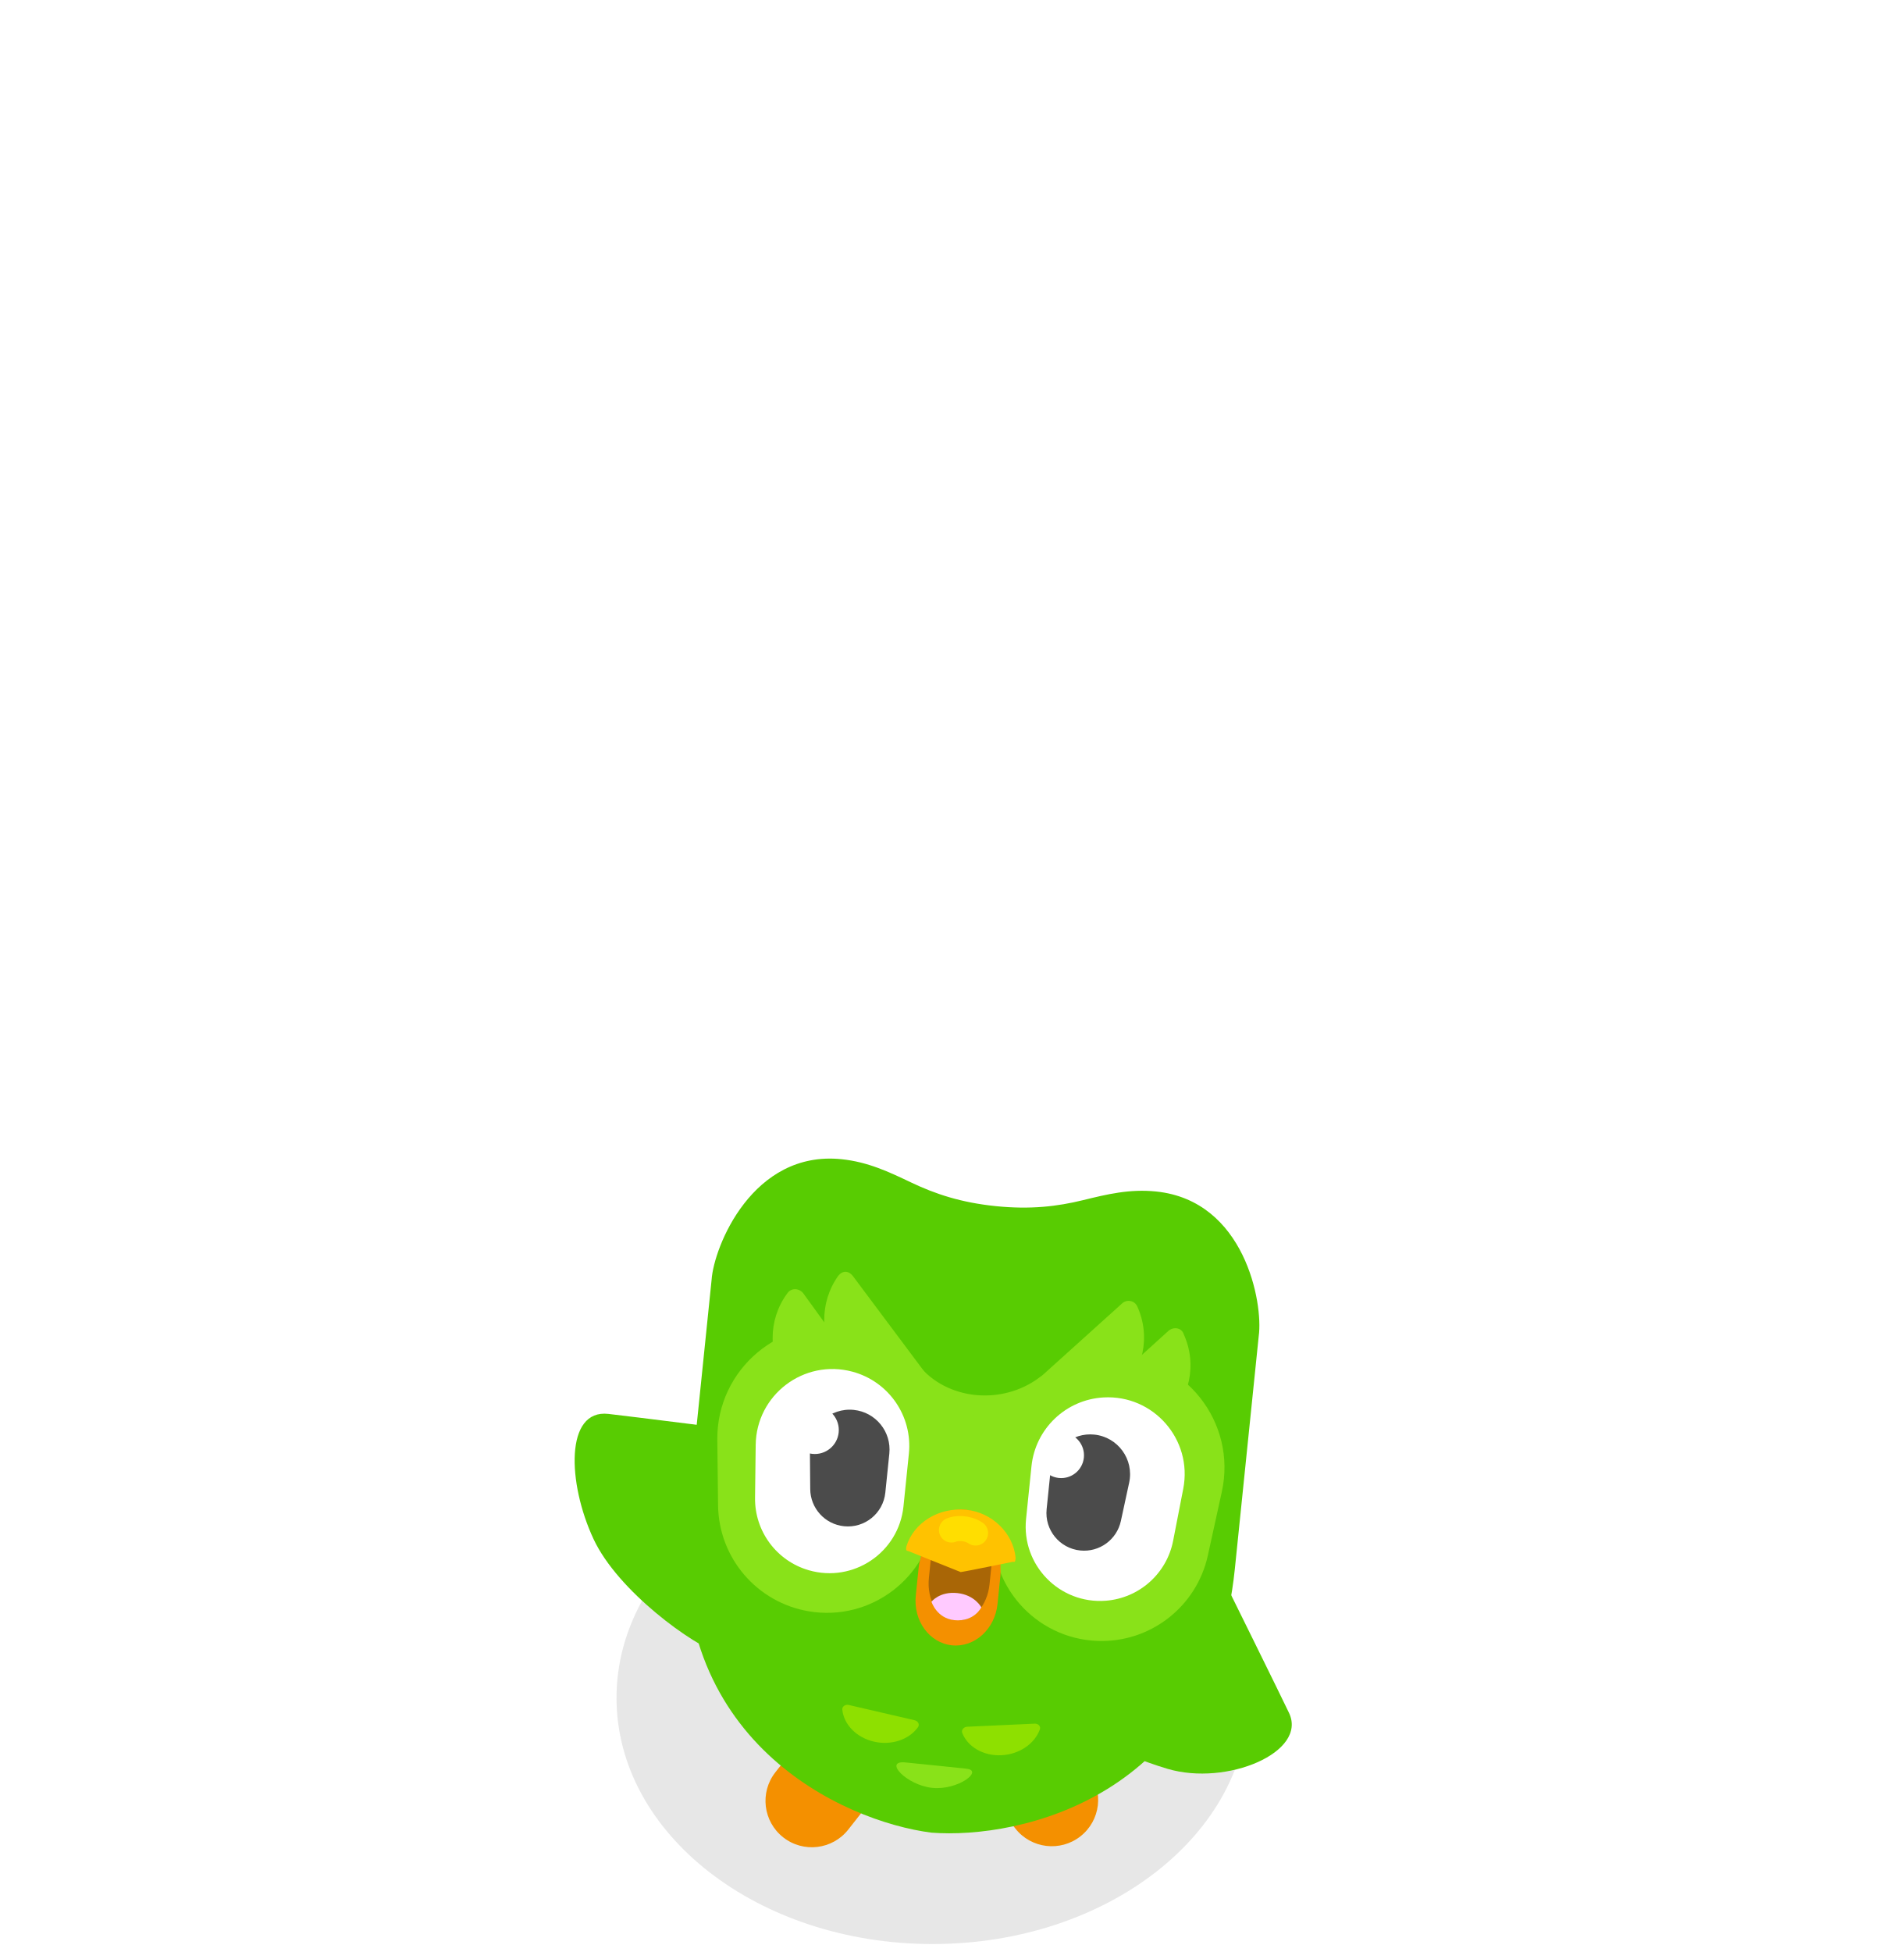
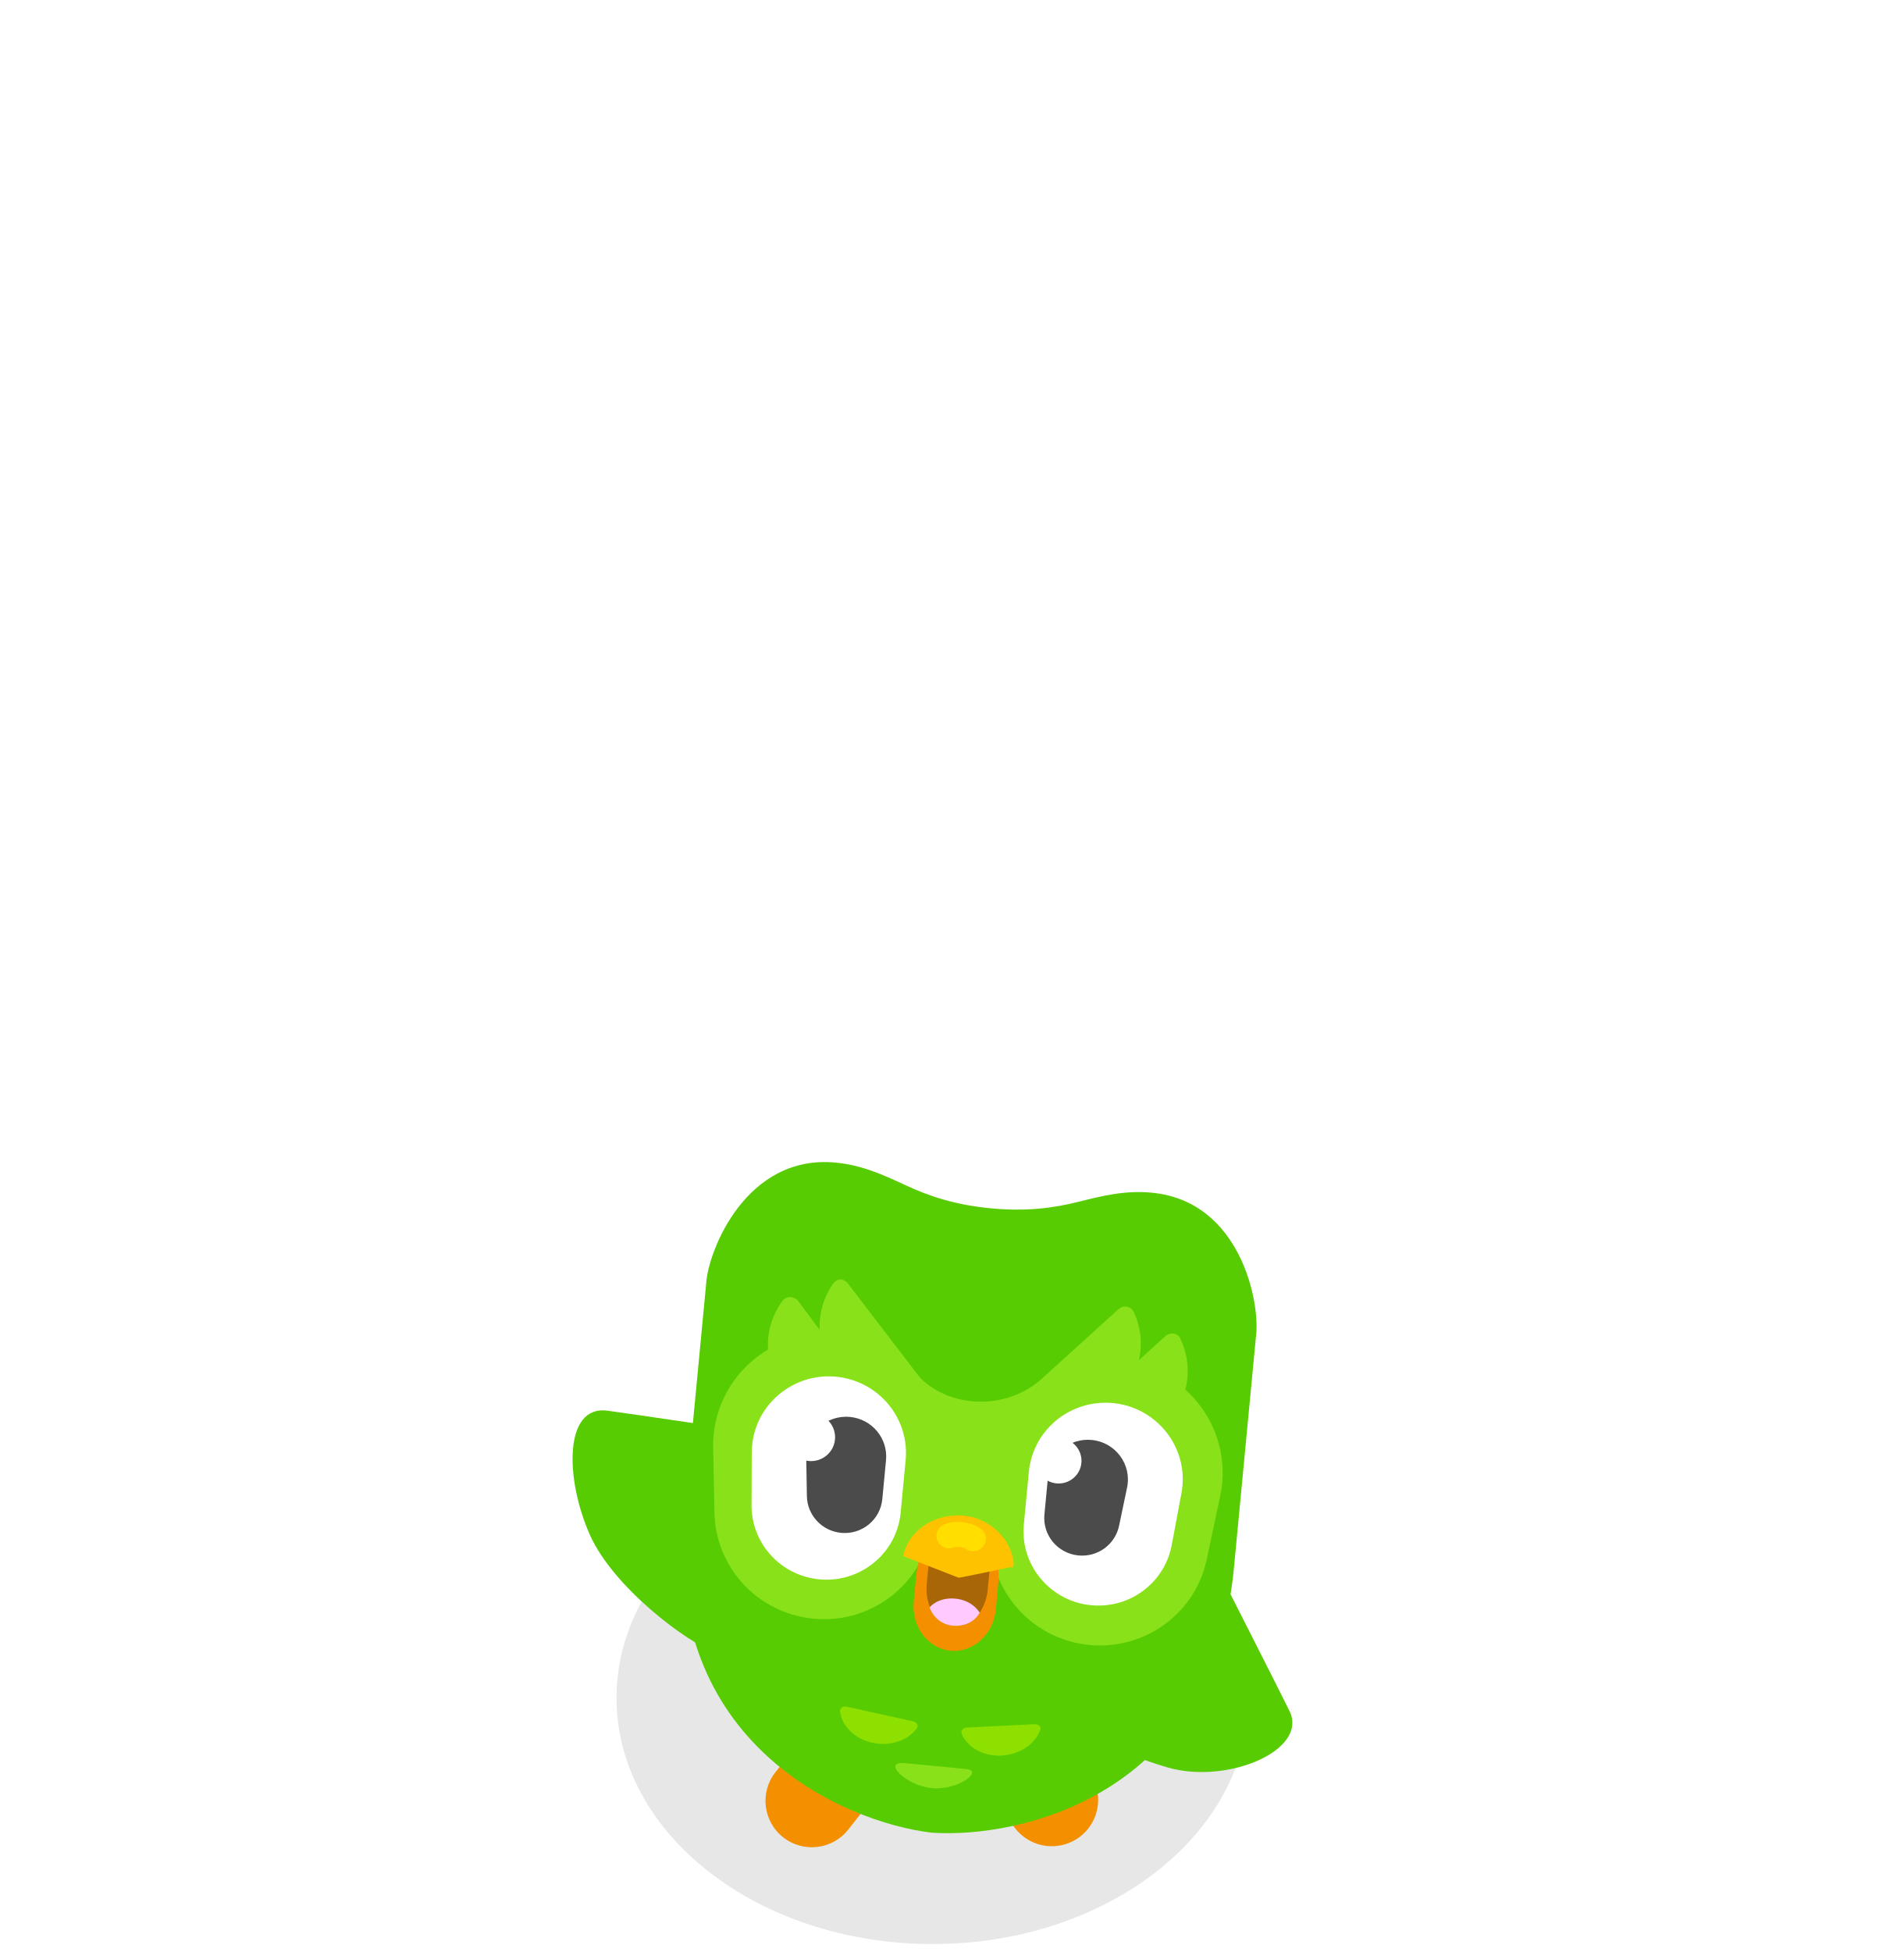
<svg xmlns="http://www.w3.org/2000/svg" viewBox="0 0 916 939" width="916" height="939" preserveAspectRatio="xMidYMid meet" style="width: 100%; height: 100%; transform: translate3d(0px, 0px, 0px); content-visibility: visible;">
  <defs>
-     <clipPath id="__lottie_element_3250">
+     <clipPath id="__lottie_element_2975">
      <rect width="916" height="939" x="0" y="0" />
    </clipPath>
-     <clipPath id="__lottie_element_3252">
+     <clipPath id="__lottie_element_2977">
      <path d="M0,0 L916,0 L916,939 L0,939z" />
    </clipPath>
-     <clipPath id="__lottie_element_3259">
+     <clipPath id="__lottie_element_2984">
      <path d="M0,0 L440,0 L440,476 L0,476z" />
    </clipPath>
-     <clipPath id="__lottie_element_3327">
+     <clipPath id="__lottie_element_3052">
      <path d="M0,0 L645,0 L645,698 L0,698z" />
    </clipPath>
  </defs>
-   <g clip-path="url(#__lottie_element_3250)">
-     <g clip-path="url(#__lottie_element_3252)" transform="matrix(1,0,0,1,0,0)" opacity="1" style="display: block;">
+   <g clip-path="url(#__lottie_element_2975)">
+     <g clip-path="url(#__lottie_element_2977)" transform="matrix(1,0,0,1,0,0)" opacity="1" style="display: block;">
      <g transform="matrix(0.78,0,0,0.78,448.6872,816.7784)" opacity="0.3" style="display: block;">
        <g opacity="1" transform="matrix(4,0,0,4,0,0)">
          <path fill="rgb(175,175,175)" fill-opacity="1" d=" M0,37.947 C26.916,37.947 48.736,20.957 48.736,0 C48.736,-20.957 26.916,-37.947 0,-37.947 C-26.916,-37.947 -48.736,-20.957 -48.736,0 C-48.736,20.957 -26.916,37.947 0,37.947z" data-darkreader-inline-fill="" style="--darkreader-inline-fill: #454b4e;" />
        </g>
      </g>
      <g transform="matrix(0.78,0,0,0.78,395.297,860.3438)" opacity="1" style="display: block;">
        <g opacity="1" transform="matrix(3.145714,2.470725,-2.470725,3.145714,0,0)">
          <path fill="rgb(244,144,0)" fill-opacity="1" d=" M0,-9.58 C-3.948,-9.58 -7.149,-6.379 -7.149,-2.431 C-7.149,-2.431 -7.149,2.431 -7.149,2.431 C-7.149,6.379 -3.948,9.58 0,9.58 C3.948,9.58 7.149,6.379 7.149,2.431 C7.149,2.431 7.149,-2.431 7.149,-2.431 C7.149,-6.379 3.948,-9.58 0,-9.58z" data-darkreader-inline-fill="" style="--darkreader-inline-fill: #ffa421;" />
        </g>
      </g>
      <g transform="matrix(-0.78,0,0,0.78,501.3785,859.8508)" opacity="1" style="display: block;">
        <g opacity="1" transform="matrix(3.145714,2.470725,-2.470725,3.145714,0,0)">
          <path fill="rgb(244,144,0)" fill-opacity="1" d=" M0,-9.58 C-3.948,-9.58 -7.149,-6.379 -7.149,-2.431 C-7.149,-2.431 -7.149,2.431 -7.149,2.431 C-7.149,6.379 -3.948,9.58 0,9.58 C3.948,9.58 7.149,6.379 7.149,2.431 C7.149,2.431 7.149,-2.431 7.149,-2.431 C7.149,-6.379 3.948,-9.58 0,-9.58z" data-darkreader-inline-fill="" style="--darkreader-inline-fill: #ffa421;" />
        </g>
      </g>
-       <g transform="matrix(0.7760785,0.07964194,-0.07961043,0.7757715,464.3222,723.4895)" opacity="1" style="display: block;">
+       <g transform="matrix(0.779915,0.0742489,-0.0735966,0.7730633,463.0967,724.0414)" opacity="1" style="display: block;">
        <g opacity="1" transform="matrix(4,0,0,4,0,0)">
          <path fill="rgb(88,204,2)" fill-opacity="1" d=" M0,-46.177 C-5.403,-46.177 -9.466,-47.096 -13.344,-48.479 C-16.884,-49.741 -20.271,-50.948 -24.381,-50.948 C-38.161,-50.948 -42.578,-35.489 -42.401,-30.41 C-42.401,-30.41 -42.401,5.764 -42.401,5.764 C-42.401,41.063 -13.692,50.595 0,50.948 C13.692,50.595 42.401,41.063 42.401,5.764 C42.401,5.764 42.401,-30.41 42.401,-30.41 C42.578,-35.489 38.161,-50.948 24.381,-50.948 C20.271,-50.948 16.884,-49.741 13.344,-48.479 C9.466,-47.096 5.403,-46.177 0,-46.177z" data-darkreader-inline-fill="" style="--darkreader-inline-fill: #46a302;" />
        </g>
      </g>
-       <g transform="matrix(0.5178941,0.583272,-0.5834564,0.5176466,338.1435,713.8401)" opacity="1" style="display: block;">
+       <g transform="matrix(0.5076076,0.5923617,-0.5966728,0.5022423,337.1686,713.1573)" opacity="1" style="display: block;">
        <g opacity="1" transform="matrix(3.67373,1.58231,-1.58231,3.67373,0,0)">
          <path fill="rgb(88,204,2)" fill-opacity="1" d=" M-14.824,10.439 C-17.636,16.55 -6.697,19.785 2.789,18.662 C11.612,17.618 23.156,9.251 25.901,5.503 C25.901,5.503 47.077,-25.52 47.077,-25.52 C47.077,-25.52 12.938,-47.826 12.938,-47.826 C12.938,-47.826 -12.012,4.328 -14.824,10.439z" data-darkreader-inline-fill="" style="--darkreader-inline-fill: #46a302;" />
        </g>
        <g opacity="1" transform="matrix(1,0,0,1,0,0)">
          <path fill="rgb(88,204,2)" fill-opacity="1" d=" M-167.723,193.158" data-darkreader-inline-fill="" style="--darkreader-inline-fill: #8ffd3e;" />
          <path stroke-linecap="butt" stroke-linejoin="miter" fill-opacity="0" stroke-miterlimit="4" stroke="rgb(22,103,3)" stroke-opacity="1" stroke-width="17" d=" M-167.723,193.158" data-darkreader-inline-stroke="" style="--darkreader-inline-stroke: #9cfb85;" />
        </g>
      </g>
-       <g transform="matrix(-0.7206565,-0.2987564,-0.2988142,0.7203533,574.2108,792.3331)" opacity="1" style="display: block;">
+       <g transform="matrix(-0.7260564,-0.2928132,-0.2941531,0.7193053,573.999,791.882)" opacity="1" style="display: block;">
        <g opacity="1" transform="matrix(3.67373,1.58231,-1.58231,3.67373,1,0)">
          <path fill="rgb(88,204,2)" fill-opacity="1" d=" M-14.824,10.439 C-17.636,16.55 -5.091,21.65 4.03,18.811 C11.668,16.433 21.364,11.291 22.466,8.623 C22.466,8.623 53.21,-27.958 53.21,-27.958 C53.21,-27.958 12.938,-47.826 12.938,-47.826 C12.938,-47.826 -12.012,4.328 -14.824,10.439z" data-darkreader-inline-fill="" style="--darkreader-inline-fill: #46a302;" />
        </g>
      </g>
-       <g transform="matrix(-0.7763856,-0.07967345,-0.07957893,0.7754646,423.4104,829.703)" opacity="1" style="display: block;">
+       <g transform="matrix(-0.7867969,-0.07490407,-0.07294718,0.7662418,422.619,830.3225)" opacity="1" style="display: block;">
        <g opacity="1" transform="matrix(3.808219,1.223712,-1.223712,3.808219,-76,0)">
          <path fill="rgb(142,224,0)" fill-opacity="1" d=" M4.998,-2.738 C4.998,-2.738 -5.277,-1.048 -5.277,-1.048 C-5.828,-0.957 -6.125,-0.434 -5.865,-0.014 C-4.613,2.003 -1.937,3.099 0.778,2.652 C3.493,2.205 5.57,0.328 5.952,-1.958 C6.032,-2.434 5.549,-2.829 4.998,-2.738z" data-darkreader-inline-fill="" style="--darkreader-inline-fill: #b3ff2f;" />
        </g>
        <g opacity="1" transform="matrix(3.91369,-0.8264562,0.8264562,3.91369,-35.5,26.5)">
          <path fill="rgb(137,226,25)" fill-opacity="1" d=" M-4.711,-2.27 C-0.841,-1.474 0.622,-1.144 4.536,-0.318 C7.96,0.405 3.328,2.983 -0.586,2.157 C-4.5,1.331 -7.339,-2.811 -4.711,-2.27z" data-darkreader-inline-fill="" style="--darkreader-inline-fill: #98e833;" />
        </g>
        <g opacity="1" transform="matrix(3.997221,0.1490864,-0.1490864,3.997221,0,0)">
          <path fill="rgb(142,224,0)" fill-opacity="1" d=" M4.998,-2.738 C4.998,-2.738 -5.277,-1.048 -5.277,-1.048 C-5.828,-0.957 -6.125,-0.434 -5.865,-0.014 C-4.613,2.003 -1.937,3.099 0.778,2.652 C3.493,2.205 5.57,0.328 5.952,-1.958 C6.032,-2.434 5.549,-2.829 4.998,-2.738z" data-darkreader-inline-fill="" style="--darkreader-inline-fill: #b3ff2f;" />
        </g>
      </g>
-       <g clip-path="url(#__lottie_element_3327)" transform="matrix(0.7760785,0.07964194,-0.07961043,0.7757715,239.1053,441.1061)" opacity="0" style="display: block;">
+       <g clip-path="url(#__lottie_element_3052)" transform="matrix(0.779915,0.0742489,-0.0735966,0.7730633,234.6276,446.5923)" opacity="0" style="display: block;">
        <g transform="matrix(1,0,0,1,419.073,246.621)" opacity="1" style="display: block;">
          <g opacity="1" transform="matrix(4,0,0,4,0,0)">
            <path fill="rgb(137,226,25)" fill-opacity="1" d=" M-8.312,5.786 C-8.312,5.786 4.759,-8.765 4.759,-8.765 C5.499,-9.505 6.732,-9.422 7.143,-8.436 C9.691,-4.079 9.116,1.429 5.663,5.293 C2.21,9.157 -3.215,10.307 -7.819,8.252 C-8.723,7.759 -9.052,6.526 -8.312,5.786z" data-darkreader-inline-fill="" style="--darkreader-inline-fill: #98e833;" />
          </g>
        </g>
        <g transform="matrix(1,0,0,1,388.821,232.631)" opacity="1" style="display: block;">
          <g opacity="1" transform="matrix(4,0,0,4,0,0)">
            <path fill="rgb(137,226,25)" fill-opacity="1" d=" M-8.312,5.748 C-8.312,5.748 4.759,-8.72 4.759,-8.72 C5.417,-9.46 6.65,-9.377 7.143,-8.473 C9.691,-4.116 9.116,1.391 5.663,5.255 C2.21,9.119 -3.215,10.269 -7.819,8.214 C-8.723,7.721 -9.052,6.488 -8.312,5.748z" data-darkreader-inline-fill="" style="--darkreader-inline-fill: #98e833;" />
          </g>
        </g>
        <g transform="matrix(1,0,0,1,260.803,232.631)" opacity="1" style="display: block;">
          <g opacity="1" transform="matrix(4,0,0,4,0,0)">
            <path fill="rgb(137,226,25)" fill-opacity="1" d=" M8.32,5.748 C8.32,5.748 -4.997,-8.72 -4.997,-8.72 C-5.737,-9.46 -6.642,-9.377 -7.217,-8.473 C-9.683,-4.116 -9.108,1.391 -5.655,5.255 C-2.202,9.119 3.223,10.269 7.827,8.214 C8.731,7.721 9.06,6.488 8.32,5.748z" data-darkreader-inline-fill="" style="--darkreader-inline-fill: #98e833;" />
          </g>
        </g>
        <g transform="matrix(1,0,0,1,230.256,246.621)" opacity="1" style="display: block;">
          <g opacity="1" transform="matrix(4,0,0,4,0,0)">
            <path fill="rgb(137,226,25)" fill-opacity="1" d=" M8.312,5.786 C8.312,5.786 -4.677,-8.765 -4.677,-8.765 C-5.417,-9.505 -6.65,-9.422 -7.143,-8.436 C-9.691,-4.079 -9.116,1.429 -5.663,5.293 C-2.21,9.157 3.215,10.307 7.819,8.252 C8.723,7.759 9.052,6.526 8.312,5.786z" data-darkreader-inline-fill="" style="--darkreader-inline-fill: #98e833;" />
          </g>
        </g>
        <g transform="matrix(1,0,0,1,236.573,314.351)" opacity="1" style="display: block;">
          <g opacity="1" transform="matrix(1,0,0,1,0,0)">
            <path fill="rgb(137,226,25)" fill-opacity="1" d=" M-70.908,-13.692 C-75.878,-57.192 -55.244,-87.434 -9.225,-87.434 C36.272,-87.434 71.632,-57.223 71.632,-21.103 C71.632,-21.103 71.632,19.157 71.632,19.157 C71.632,53.049 44.629,87.434 6.449,87.434 C-25.703,87.434 -62.638,58.588 -66.328,26.308 C-66.328,26.308 -70.908,-13.692 -70.908,-13.692z" data-darkreader-inline-fill="" style="--darkreader-inline-fill: #6eb514;" />
          </g>
        </g>
        <g transform="matrix(1,0,0,1,412.655,314.351)" opacity="1" style="display: block;">
          <g opacity="1" transform="matrix(1,0,0,1,0,0)">
            <path fill="rgb(137,226,25)" fill-opacity="1" d=" M70.908,-13.692 C75.878,-57.192 55.244,-87.434 9.225,-87.434 C-36.272,-87.434 -71.632,-57.223 -71.632,-21.103 C-71.632,-21.103 -71.632,19.157 -71.632,19.157 C-71.632,53.049 -44.629,87.434 -6.449,87.434 C25.703,87.434 62.638,58.588 66.328,26.308 C66.328,26.308 70.908,-13.692 70.908,-13.692z" data-darkreader-inline-fill="" style="--darkreader-inline-fill: #6eb514;" />
          </g>
        </g>
        <g transform="matrix(1,0,0,1,324.78,304.126)" opacity="1" style="display: block;">
          <g opacity="1" transform="matrix(1,0,0,1,0,0)">
            <path fill="rgb(137,226,25)" fill-opacity="1" d=" M-37.479,-55.62 C-18.079,-35.9 16.121,-35.9 37.491,-55.62 C58.861,-75.35 34.201,58.81 34.201,58.15 C34.201,58.15 22.691,57.82 -0.319,58.15 C-6.569,58.15 -17.749,58.15 -33.539,58.15 C-48.989,-30.63 -50.309,-68.78 -37.479,-55.62z" data-darkreader-inline-fill="" style="--darkreader-inline-fill: #6eb514;" />
          </g>
        </g>
        <g transform="matrix(1,0,0,1,236.474,317.231)" opacity="1" style="display: block;">
          <g opacity="1" transform="matrix(1,0,0,1,0,0)">
            <path fill="rgb(255,255,255)" fill-opacity="1" d=" M-47.497,-8.774 C-52.585,-37.967 -38.723,-61.417 -8.989,-61.417 C22.695,-61.417 48.529,-35.808 48.529,-12.538 C48.529,-12.538 48.529,19.985 48.529,19.985 C48.529,42.895 32.443,61.417 11.971,61.417 C-14.351,61.417 -36.692,42.322 -41.16,19.985 C-41.16,19.985 -47.497,-8.774 -47.497,-8.774z" data-darkreader-inline-fill="" style="--darkreader-inline-fill: #181a1b;" />
          </g>
        </g>
        <g transform="matrix(1,0,0,1,412.655,317.231)" opacity="1" style="display: block;">
          <g opacity="1" transform="matrix(1,0,0,1,0,0)">
            <path fill="rgb(255,255,255)" fill-opacity="1" d=" M47.497,-8.774 C52.585,-37.967 38.723,-61.417 8.989,-61.417 C-22.695,-61.417 -48.529,-35.808 -48.529,-12.538 C-48.529,-12.538 -48.529,19.985 -48.529,19.985 C-48.529,42.895 -32.443,61.417 -11.971,61.417 C14.351,61.417 36.692,42.322 41.16,19.985 C41.16,19.985 47.497,-8.774 47.497,-8.774z" data-darkreader-inline-fill="" style="--darkreader-inline-fill: #181a1b;" />
          </g>
        </g>
        <g transform="matrix(1,0,0,1,250.5,314.5)" opacity="1" style="display: block;">
          <g opacity="1" transform="matrix(1,0,0,1,0,0)">
            <path fill="rgb(75,75,75)" fill-opacity="1" d=" M-23.063,-5.854 C-14.895,-6.046 -8.423,-12.829 -8.615,-20.997 C-8.719,-25.438 -10.772,-29.378 -13.937,-32.018 C-10.258,-34.417 -5.877,-35.862 -1.122,-35.974 C12.434,-36.292 23.689,-25.553 24.007,-11.997 C24.007,-11.997 24.576,12.216 24.576,12.216 C24.877,25.032 14.733,35.674 1.907,35.975 C-9.92,36.253 -20.055,27.588 -21.641,15.862 C-21.641,15.862 -24.582,-5.895 -24.582,-5.895 C-24.082,-5.856 -23.575,-5.842 -23.063,-5.854z" data-darkreader-inline-fill="" style="--darkreader-inline-fill: #b9b3a9;" />
          </g>
        </g>
        <g transform="matrix(1,0,0,1,394.883,314.598)" opacity="1" style="display: block;">
          <g opacity="1" transform="matrix(1,0,0,1,0,0)">
            <path fill="rgb(75,75,75)" fill-opacity="1" d=" M-22.962,-9.167 C-14.852,-8.18 -7.47,-13.961 -6.483,-22.071 C-5.946,-26.481 -7.411,-30.675 -10.162,-33.743 C-6.175,-35.587 -1.633,-36.387 3.089,-35.812 C16.55,-34.174 26.14,-21.926 24.502,-8.465 C24.502,-8.465 21.577,15.577 21.577,15.577 C20.028,28.303 8.458,37.373 -4.278,35.823 C-16.021,34.394 -24.803,24.359 -24.683,12.527 C-24.683,12.527 -24.459,-9.426 -24.459,-9.426 C-23.97,-9.315 -23.471,-9.229 -22.962,-9.167z" data-darkreader-inline-fill="" style="--darkreader-inline-fill: #b9b3a9;" />
          </g>
        </g>
        <g transform="matrix(0.9925461,0.1218693,-0.1218693,0.9925461,278.05,275.9627)" opacity="1" style="display: block;">
          <path fill="rgb(137,226,25)" fill-opacity="1" d=" M191.658,52.297 C191.658,52.297 152.881,145.994 57.248,53.98 C-27.841,175.74 -79,72.888 -79,72.888 C-79,72.888 -52.635,132.009 1.001,109.41 C39.613,93.141 56.693,50.499 56.693,50.499 C56.693,50.499 96.951,110.41 149.587,94.811 C186.623,83.835 191.658,52.297 191.658,52.297z M147.5,-47 C100.364,-55.531 83.047,-11.678 58,-7 C23.364,-0.531 11.864,-28.531 -34,-26.5 C-88.483,-24.087 -87.5,20.5 -87.5,20.5 C-87.5,20.5 -85.136,-54.531 52.5,-5.5 C139.364,-72.531 179.223,-24.989 179.223,-24.989 C179.223,-24.989 180.288,-41.066 147.5,-47z" data-darkreader-inline-fill="" style="--darkreader-inline-fill: #6eb514;" />
        </g>
        <g transform="matrix(1,0,0,1,322,348)" opacity="1" style="display: block;">
          <g opacity="1" transform="matrix(1,0,0,1,14.762,-37.807)">
            <path fill="rgb(244,144,0)" fill-opacity="1" d=" M-12.274,27.407 C2.202,27.201 13.994,39.074 13.994,53.785 C13.994,68.496 2.432,80.712 -12.258,80.742 C-26.748,80.766 -38.48,68.846 -38.48,54.135 C-38.48,39.424 -26.738,27.61 -12.274,27.407z" data-darkreader-inline-fill="" style="--darkreader-inline-fill: #ffa421;" />
          </g>
        </g>
        <g transform="matrix(1.040003,0,0,0.4699968,321.9081,351.7245)" opacity="1" style="display: block;">
          <g opacity="1" transform="matrix(1.01074,0,0,1,2.495579,21.655)">
            <path fill="rgb(244,144,0)" fill-opacity="1" d=" M24.103,-7.369 C24.103,-7.369 24.103,7.369 24.103,7.369 C24.103,20.671 13.302,31.472 0,31.472 C0,31.472 0,31.472 0,31.472 C-13.302,31.472 -24.103,20.671 -24.103,7.369 C-24.103,7.369 -24.103,-7.369 -24.103,-7.369 C-24.103,-20.671 -13.302,-31.472 0,-31.472 C0,-31.472 0,-31.472 0,-31.472 C13.302,-31.472 24.103,-20.671 24.103,-7.369z" data-darkreader-inline-fill="" style="--darkreader-inline-fill: #ffa421;" />
          </g>
        </g>
        <g transform="matrix(0.7499979,0,0,0.4426289,323.1661,352.7582)" opacity="1" style="display: block;">
          <g opacity="1" transform="matrix(1,0,0,1,2.315,14.253)">
            <path fill="rgb(169,102,6)" fill-opacity="1" d=" M25.066,-5.497 C25.066,-5.497 25.066,5.497 25.066,5.497 C25.066,18.19 14.759,28.497 2.066,28.497 C2.066,28.497 -2.066,28.497 -2.066,28.497 C-14.759,28.497 -25.066,18.19 -25.066,5.497 C-25.066,5.497 -25.066,-5.497 -25.066,-5.497 C-25.066,-18.19 -14.759,-28.497 -2.066,-28.497 C-2.066,-28.497 2.066,-28.497 2.066,-28.497 C14.759,-28.497 25.066,-18.19 25.066,-5.497z" data-darkreader-inline-fill="" style="--darkreader-inline-fill: #f9b757;" />
          </g>
        </g>
        <g transform="matrix(0.91,0,0,0.91,335.9999,316.5004)" opacity="1" style="display: block;">
          <g opacity="1" transform="matrix(1,0,0,1,0,0)">
            <path fill="rgb(176,104,0)" fill-opacity="1" d=" M-11.342,41.5 C-4.83,41.5 5.52,50.777 4.954,57.387 C4.594,61.589 -2.524,63.555 -12.405,62.654 C-21.404,61.834 -32.395,59.109 -29.131,52.776 C-26.092,46.879 -17.854,41.5 -11.342,41.5z" data-darkreader-inline-fill="" style="--darkreader-inline-fill: #ffb851;" />
          </g>
          <g opacity="1" transform="matrix(1,0,0,1,-2,0)">
            <path fill="rgb(255,194,0)" fill-opacity="1" d=" M23.289,48.383 C23.289,37.548 6.65,23.747 -11.15,23.747 C-31.917,23.747 -44.557,39.612 -44.557,48.383 C-44.557,53.671 -19.921,70.955 -11.15,70.955 C-2.379,70.955 23.289,51.221 23.289,48.383z" data-darkreader-inline-fill="" style="--darkreader-inline-fill: #ffc81a;" />
          </g>
          <g opacity="1" transform="matrix(1,0,0,1,-2,0)">
            <path stroke-linecap="round" stroke-linejoin="miter" fill-opacity="0" stroke-miterlimit="4" stroke="rgb(255,222,0)" stroke-opacity="1" stroke-width="15.445" d=" M-19.034,39.606 C-16.512,38.066 -9.932,36.094 -4.075,38.984" data-darkreader-inline-stroke="" style="--darkreader-inline-stroke: #ffe11a;" />
          </g>
        </g>
      </g>
-       <g clip-path="url(#__lottie_element_3259)" transform="matrix(0.7760785,0.07964194,-0.07961043,0.7757715,309.8167,535.3801)" opacity="1" style="display: block;">
+       <g clip-path="url(#__lottie_element_2984)" transform="matrix(0.779915,0.0742489,-0.0735966,0.7730633,306.3997,540.0128)" opacity="1" style="display: block;">
        <g transform="matrix(1,0,0,1,221.832,193.013)" opacity="1" style="display: block;">
          <g opacity="1" transform="matrix(4,0,0,4,0,0)">
            <path fill="rgb(137,226,25)" fill-opacity="1" d=" M9.372,-13.906 C4.029,-8.974 -4.521,-8.974 -9.371,-13.906 C-12.577,-17.194 -12.248,-7.658 -8.384,14.538 C-4.438,14.538 -1.643,14.538 -0.081,14.538 C5.673,14.456 8.55,14.538 8.55,14.538 C8.55,14.702 14.715,-18.838 9.372,-13.906z" data-darkreader-inline-fill="" style="--darkreader-inline-fill: #6eb514;" />
          </g>
        </g>
        <g transform="matrix(1,0,0,1,316.573,135.621)" opacity="1" style="display: block;">
          <g opacity="1" transform="matrix(4,0,0,4,0,0)">
            <path fill="rgb(137,226,25)" fill-opacity="1" d=" M-8.312,5.786 C-8.312,5.786 4.759,-8.765 4.759,-8.765 C5.499,-9.505 6.732,-9.422 7.143,-8.436 C9.691,-4.079 9.116,1.429 5.663,5.293 C2.21,9.157 -3.215,10.307 -7.819,8.252 C-8.723,7.759 -9.052,6.526 -8.312,5.786z" data-darkreader-inline-fill="" style="--darkreader-inline-fill: #98e833;" />
          </g>
        </g>
        <g transform="matrix(1,0,0,1,286.321,121.631)" opacity="1" style="display: block;">
          <g opacity="1" transform="matrix(4,0,0,4,0,0)">
            <path fill="rgb(137,226,25)" fill-opacity="1" d=" M-8.312,5.748 C-8.312,5.748 4.759,-8.72 4.759,-8.72 C5.417,-9.46 6.65,-9.377 7.143,-8.473 C9.691,-4.116 9.116,1.391 5.663,5.255 C2.21,9.119 -3.215,10.269 -7.819,8.214 C-8.723,7.721 -9.052,6.488 -8.312,5.748z" data-darkreader-inline-fill="" style="--darkreader-inline-fill: #98e833;" />
          </g>
        </g>
        <g transform="matrix(1,0,0,1,158.303,121.631)" opacity="1" style="display: block;">
          <g opacity="1" transform="matrix(4,0,0,4,0,0)">
            <path fill="rgb(137,226,25)" fill-opacity="1" d=" M8.32,5.748 C8.32,5.748 -4.997,-8.72 -4.997,-8.72 C-5.737,-9.46 -6.642,-9.377 -7.217,-8.473 C-9.683,-4.116 -9.108,1.391 -5.655,5.255 C-2.202,9.119 3.223,10.269 7.827,8.214 C8.731,7.721 9.06,6.488 8.32,5.748z" data-darkreader-inline-fill="" style="--darkreader-inline-fill: #98e833;" />
          </g>
        </g>
        <g transform="matrix(1,0,0,1,127.756,135.621)" opacity="1" style="display: block;">
          <g opacity="1" transform="matrix(4,0,0,4,0,0)">
            <path fill="rgb(137,226,25)" fill-opacity="1" d=" M8.312,5.786 C8.312,5.786 -4.677,-8.765 -4.677,-8.765 C-5.417,-9.505 -6.65,-9.422 -7.143,-8.436 C-9.691,-4.079 -9.116,1.429 -5.663,5.293 C-2.21,9.157 3.215,10.307 7.819,8.252 C8.723,7.759 9.052,6.526 8.312,5.786z" data-darkreader-inline-fill="" style="--darkreader-inline-fill: #98e833;" />
          </g>
        </g>
        <g transform="matrix(1,0,0,1,309.426,207.15)" opacity="1" style="display: block;">
          <g opacity="1" transform="matrix(4,0,0,4,0,0)">
            <path fill="rgb(137,226,25)" fill-opacity="1" d=" M-1.434,-22.041 C9.474,-22.945 18.485,-13.65 17.242,-2.775 C17.242,-2.775 16.098,7.226 16.098,7.226 C15.175,15.296 8.605,21.547 0.499,22.067 C-9.172,22.687 -17.356,15.011 -17.356,5.32 C-17.356,5.32 -17.356,-4.746 -17.356,-4.746 C-17.356,-13.775 -10.433,-21.296 -1.434,-22.041z" data-darkreader-inline-fill="" style="--darkreader-inline-fill: #6eb514;" />
          </g>
        </g>
        <g transform="matrix(1,0,0,1,134.574,207.15)" opacity="1" style="display: block;">
          <g opacity="1" transform="matrix(4,0,0,4,0,0)">
            <path fill="rgb(137,226,25)" fill-opacity="1" d=" M1.434,-22.041 C-9.474,-22.945 -18.485,-13.65 -17.242,-2.775 C-17.242,-2.775 -16.098,7.226 -16.098,7.226 C-15.175,15.296 -8.605,21.547 -0.499,22.067 C9.172,22.687 17.356,15.011 17.356,5.32 C17.356,5.32 17.356,-4.746 17.356,-4.746 C17.356,-13.775 10.433,-21.296 1.434,-22.041z" data-darkreader-inline-fill="" style="--darkreader-inline-fill: #6eb514;" />
          </g>
        </g>
        <g transform="matrix(1,0,0,1,136.635,207.989)" opacity="1" style="display: block;">
          <g opacity="1" transform="matrix(4,0,0,4,0,0)">
            <path fill="rgb(255,255,255)" fill-opacity="1" d=" M1.871,-15.593 C-5.753,-16.813 -12.485,-10.527 -11.792,-2.838 C-11.792,-2.838 -11.059,5.298 -11.059,5.298 C-10.595,10.44 -6.754,14.639 -1.674,15.558 C5.366,16.831 11.841,11.422 11.841,4.268 C11.841,4.268 11.841,-3.901 11.841,-3.901 C11.841,-9.718 7.615,-14.674 1.871,-15.593z" data-darkreader-inline-fill="" style="--darkreader-inline-fill: #181a1b;" />
          </g>
        </g>
        <g transform="matrix(1,0,0,1,147.439,205)" opacity="1" style="display: block;">
          <g opacity="1" transform="matrix(4,0,0,4,0,0)">
            <path fill="rgb(75,75,75)" fill-opacity="1" d=" M0,-9 C-3.66,-9 -6.506,-5.819 -6.102,-2.182 C-6.102,-2.182 -5.433,3.836 -5.433,3.836 C-5.106,6.776 -2.622,9 0.336,9 C3.542,9 6.14,6.401 6.14,3.195 C6.14,3.195 6.14,-2.86 6.14,-2.86 C6.14,-6.251 3.391,-9 0,-9z" data-darkreader-inline-fill="" style="--darkreader-inline-fill: #b9b3a9;" />
          </g>
        </g>
        <g transform="matrix(1,0,0,1,124.797,183.797)" opacity="1" style="display: block;">
          <g opacity="1" transform="matrix(4,0,0,4,0,0)">
            <path fill="rgb(255,255,255)" fill-opacity="1" d=" M0,3.699 C2.043,3.699 3.699,2.043 3.699,0 C3.699,-2.043 2.043,-3.699 0,-3.699 C-2.043,-3.699 -3.699,-2.043 -3.699,0 C-3.699,2.043 -2.043,3.699 0,3.699z" data-darkreader-inline-fill="" style="--darkreader-inline-fill: #e8e6e3;" />
          </g>
        </g>
        <g transform="matrix(1,0,0,1,307.365,207.989)" opacity="1" style="display: block;">
          <g opacity="1" transform="matrix(4,0,0,4,0,0)">
            <path fill="rgb(255,255,255)" fill-opacity="1" d=" M-1.871,-15.593 C5.753,-16.813 12.485,-10.527 11.792,-2.838 C11.792,-2.838 11.059,5.298 11.059,5.298 C10.595,10.44 6.754,14.639 1.674,15.558 C-5.366,16.831 -11.841,11.422 -11.841,4.268 C-11.841,4.268 -11.841,-3.901 -11.841,-3.901 C-11.841,-9.718 -7.615,-14.674 -1.871,-15.593z" data-darkreader-inline-fill="" style="--darkreader-inline-fill: #181a1b;" />
          </g>
        </g>
        <g transform="matrix(1,0,0,1,296.561,205)" opacity="1" style="display: block;">
          <g opacity="1" transform="matrix(4,0,0,4,0,0)">
            <path fill="rgb(75,75,75)" fill-opacity="1" d=" M0,-9 C-3.391,-9 -6.14,-6.251 -6.14,-2.86 C-6.14,-2.86 -6.14,3.195 -6.14,3.195 C-6.14,6.401 -3.542,9 -0.336,9 C2.622,9 5.106,6.776 5.433,3.836 C5.433,3.836 6.102,-2.182 6.102,-2.182 C6.506,-5.819 3.66,-9 0,-9z" data-darkreader-inline-fill="" style="--darkreader-inline-fill: #b9b3a9;" />
          </g>
        </g>
        <g transform="matrix(0.95,0,0,0.95,277.547,183.797)" opacity="1" style="display: block;">
          <g opacity="1" transform="matrix(4,0,0,4,0,0)">
            <path fill="rgb(255,255,255)" fill-opacity="1" d=" M0,3.699 C2.043,3.699 3.699,2.043 3.699,0 C3.699,-2.043 2.043,-3.699 0,-3.699 C-2.043,-3.699 -3.699,-2.043 -3.699,0 C-3.699,1.17 -3.156,2.212 -2.309,2.89 C-1.676,3.396 -0.873,3.699 0,3.699z" data-darkreader-inline-fill="" style="--darkreader-inline-fill: #e8e6e3;" />
          </g>
        </g>
        <g transform="matrix(0.9925461,0.1218693,-0.1218693,0.9925461,173.05,165.9628)" opacity="1" style="display: none;">
          <path fill="rgb(137,226,25)" fill-opacity="1" d=" M191.658,52.297 C191.658,52.297 152.881,145.994 57.248,53.98 C-27.841,175.74 -79,72.888 -79,72.888 C-79,72.888 -52.635,132.009 1.001,109.41 C39.613,93.141 56.693,50.499 56.693,50.499 C56.693,50.499 96.951,110.41 149.587,94.811 C186.623,83.835 191.658,52.297 191.658,52.297z M147.5,-47 C100.364,-55.531 83.047,-11.678 58,-7 C23.364,-0.531 11.864,-28.531 -34,-26.5 C-88.483,-24.087 -87.5,20.5 -87.5,20.5 C-87.5,20.5 -85.136,-54.531 52.5,-5.5 C139.364,-72.531 179.223,-24.989 179.223,-24.989 C179.223,-24.989 180.288,-41.066 147.5,-47z" data-darkreader-inline-fill="" style="--darkreader-inline-fill: #6eb514;" />
        </g>
-         <g style="display: block;" transform="matrix(0.9925461,0.1218693,-0.1218693,0.9925461,173.05,165.9628)" opacity="1">
+         <g style="display: none;" transform="matrix(0.9925461,0.1218693,-0.1218693,0.9925461,173.05,165.9628)" opacity="1">
          <path fill="rgb(137,226,25)" fill-opacity="1" d=" M191.658,52.297 C191.658,52.297 152.881,145.994 57.248,53.98 C-27.841,175.74 -79,72.888 -79,72.888 C-79,72.888 -52.635,132.009 1.001,109.41 C39.613,93.141 56.693,50.499 56.693,50.499 C56.693,50.499 96.951,110.41 149.587,94.811 C186.623,83.835 191.658,52.297 191.658,52.297z M147.5,-47 C100.364,-55.531 83.047,-11.678 58,-7 C23.364,-0.531 11.864,-28.531 -34,-26.5 C-88.483,-24.087 -87.5,20.5 -87.5,20.5 C-87.5,20.5 -85.136,-54.531 52.5,-5.5 C139.364,-72.531 179.223,-24.989 179.223,-24.989 C179.223,-24.989 180.288,-41.066 147.5,-47z" data-darkreader-inline-fill="" style="--darkreader-inline-fill: #6eb514;" />
        </g>
        <g transform="matrix(1,0,0,1,222.492,251.821)" opacity="1" style="display: block;">
          <g opacity="1" transform="matrix(4,0,0,4,0.0009999983,0.0009994507)">
            <path fill="rgb(244,144,0)" fill-opacity="1" d=" M6.165,-0.986 C6.165,-4.356 3.37,-7.152 0,-7.152 C-3.37,-7.152 -6.165,-4.356 -6.165,-0.986 C-6.165,-0.986 -6.165,0.986 -6.165,0.986 C-6.165,4.356 -3.37,7.152 0,7.152 C3.37,7.152 6.165,4.356 6.165,0.986 C6.165,0.986 6.165,-0.986 6.165,-0.986z" data-darkreader-inline-fill="" style="--darkreader-inline-fill: #ffa421;" />
          </g>
          <g opacity="1" transform="matrix(4,0,0,4,-0.001000002,-0.001001358)">
            <path fill="rgb(176,104,0)" fill-opacity="1" d=" M4.502,-2.955 C4.502,-4.938 2.461,-6.582 0,-6.582 C-2.461,-6.582 -4.502,-4.938 -4.502,-2.955 C-4.502,-2.955 -4.502,-1.795 -4.502,-1.795 C-4.502,0.188 -2.461,1.832 0,1.832 C2.461,1.832 4.502,0.188 4.502,-1.795 C4.502,-1.795 4.502,-2.955 4.502,-2.955z" data-darkreader-inline-fill="" style="--darkreader-inline-fill: #ffb851;" />
          </g>
        </g>
        <g transform="matrix(1.04,0,0,1.17,219.9073,245.1121)" opacity="1" style="display: block;">
          <g opacity="1" transform="matrix(1.01074,0,0,1,2.495579,21.655)">
            <path fill="rgb(244,144,0)" fill-opacity="1" d=" M24.103,-7.369 C24.103,-7.369 24.103,7.369 24.103,7.369 C24.103,20.671 13.302,31.472 0,31.472 C0,31.472 0,31.472 0,31.472 C-13.302,31.472 -24.103,20.671 -24.103,7.369 C-24.103,7.369 -24.103,-7.369 -24.103,-7.369 C-24.103,-20.671 -13.302,-31.472 0,-31.472 C0,-31.472 0,-31.472 0,-31.472 C13.302,-31.472 24.103,-20.671 24.103,-7.369z" data-darkreader-inline-fill="" style="--darkreader-inline-fill: #ffa421;" />
          </g>
        </g>
        <g transform="matrix(0.7499959,0,0,1.043371,221.1654,246.8661)" opacity="1" style="display: block;">
          <g opacity="1" transform="matrix(1,0,0,1,2.315,14.253)">
            <path fill="rgb(169,102,6)" fill-opacity="1" d=" M25.066,-5.497 C25.066,-5.497 25.066,5.497 25.066,5.497 C25.066,18.19 14.759,28.497 2.066,28.497 C2.066,28.497 -2.066,28.497 -2.066,28.497 C-14.759,28.497 -25.066,18.19 -25.066,5.497 C-25.066,5.497 -25.066,-5.497 -25.066,-5.497 C-25.066,-18.19 -14.759,-28.497 -2.066,-28.497 C-2.066,-28.497 2.066,-28.497 2.066,-28.497 C14.759,-28.497 25.066,-18.19 25.066,-5.497z" data-darkreader-inline-fill="" style="--darkreader-inline-fill: #f9b757;" />
          </g>
        </g>
        <g transform="matrix(0.9999921,0,0,1.000008,219.9984,237.9995)" opacity="1" style="display: block;">
          <path fill="rgb(255,202,255)" fill-opacity="1" d=" M2.438,36.875 C-8.562,36.875 -12.812,43.812 -12.812,43.812 C-12.812,43.812 -8.625,53.688 2.375,53.688 C14.625,53.688 18.125,44.125 18.125,44.125 C18.125,44.125 13.376,36.875 2.438,36.875z" data-darkreader-inline-fill="" style="--darkreader-inline-fill: #ffa7ff;" />
        </g>
        <g transform="matrix(1,0,0,1,222.164,242.477)" opacity="1" style="display: block;">
          <g opacity="1" transform="matrix(4,0,0,4,0,0)">
            <path fill="rgb(255,194,0)" fill-opacity="1" d=" M0.164,-4.816 C-4.111,-4.816 -7.727,-2.02 -8.467,1.761 C-8.467,1.761 -8.467,2.089 -8.467,2.089 C-8.467,2.336 -8.385,2.418 -8.138,2.418 C-8.138,2.418 0.273,4.827 0.273,4.827 C0.437,4.827 8.138,2.418 8.138,2.418 C8.385,2.5 8.467,2.336 8.467,2.089 C8.467,2.089 8.467,1.761 8.467,1.761 C7.727,-1.938 4.192,-4.816 0.164,-4.816z" data-darkreader-inline-fill="" style="--darkreader-inline-fill: #ffc81a;" />
          </g>
        </g>
        <g transform="matrix(0.99955,0.02999771,-0.02999771,0.99955,236.6557,198.1667)" opacity="1" style="display: block;">
          <g opacity="1" transform="matrix(1,0,0,1,-1.756,0.172)">
            <path stroke-linecap="round" stroke-linejoin="miter" fill-opacity="0" stroke-miterlimit="4" stroke="rgb(255,222,0)" stroke-opacity="1" stroke-width="15.445" d=" M-18.807,38.848 C-16.285,37.308 -9.69,35.836 -3.833,38.726" data-darkreader-inline-stroke="" style="--darkreader-inline-stroke: #ffe11a;" />
          </g>
        </g>
      </g>
    </g>
  </g>
</svg>
